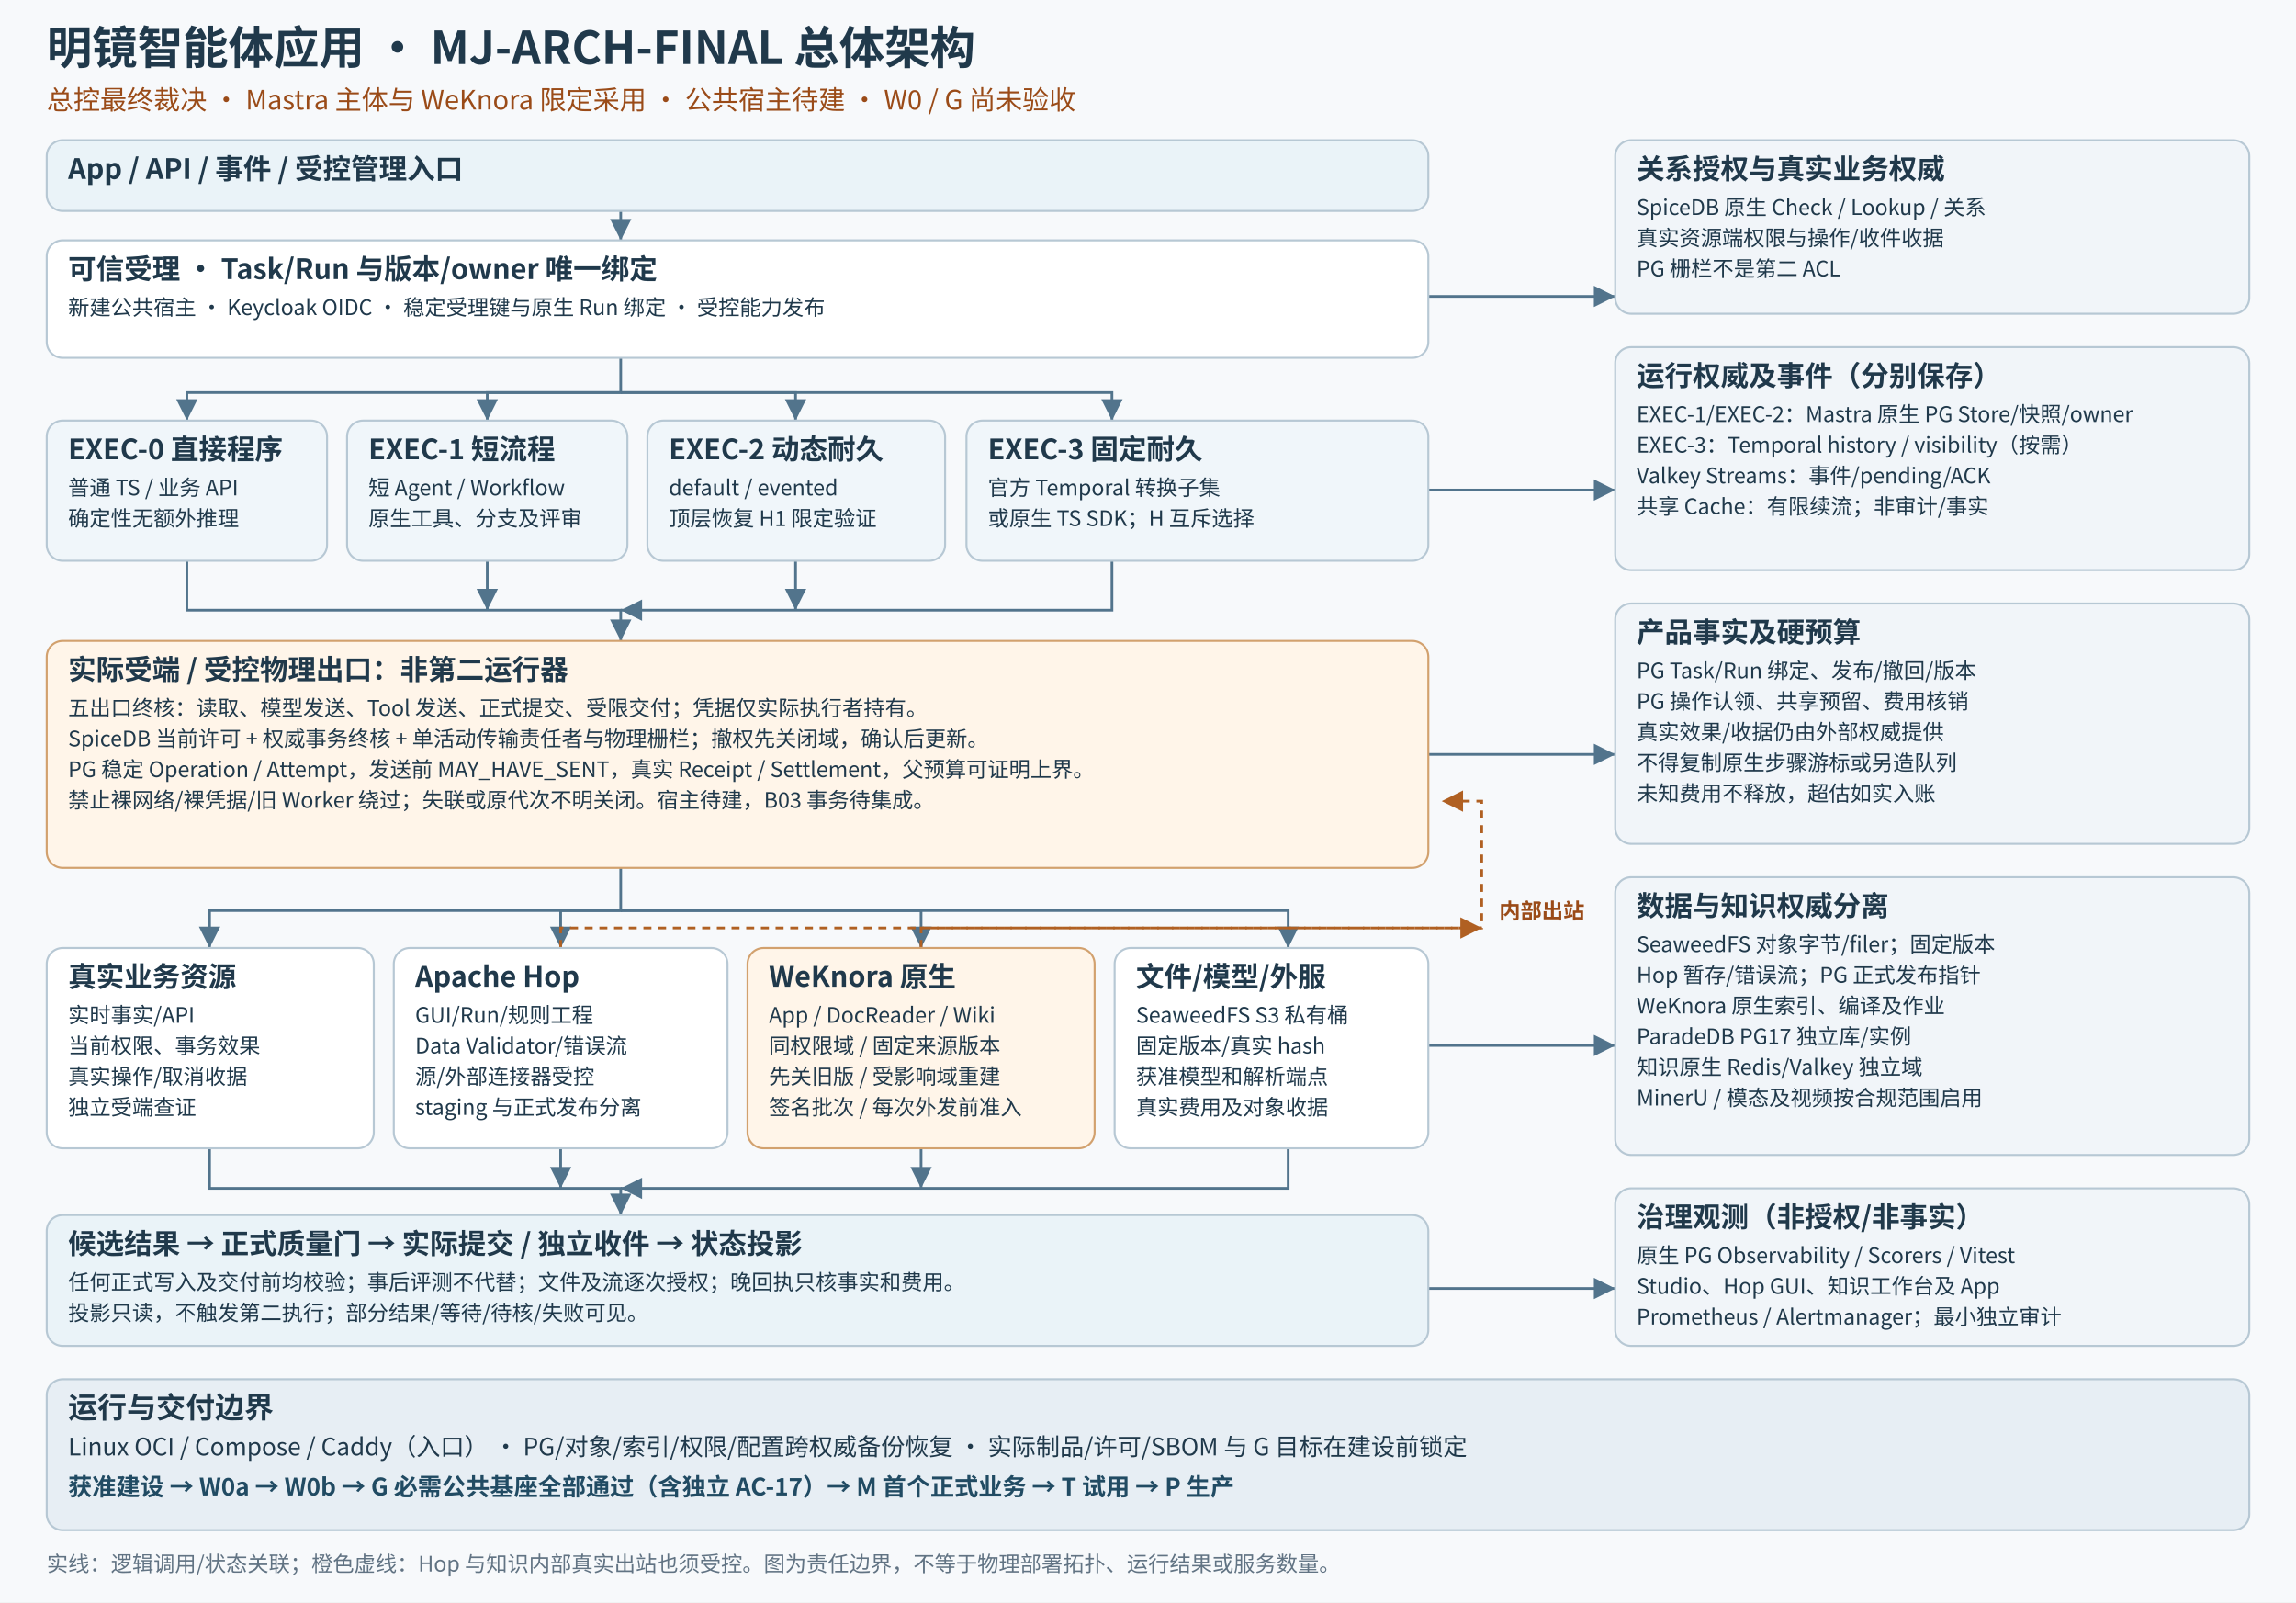
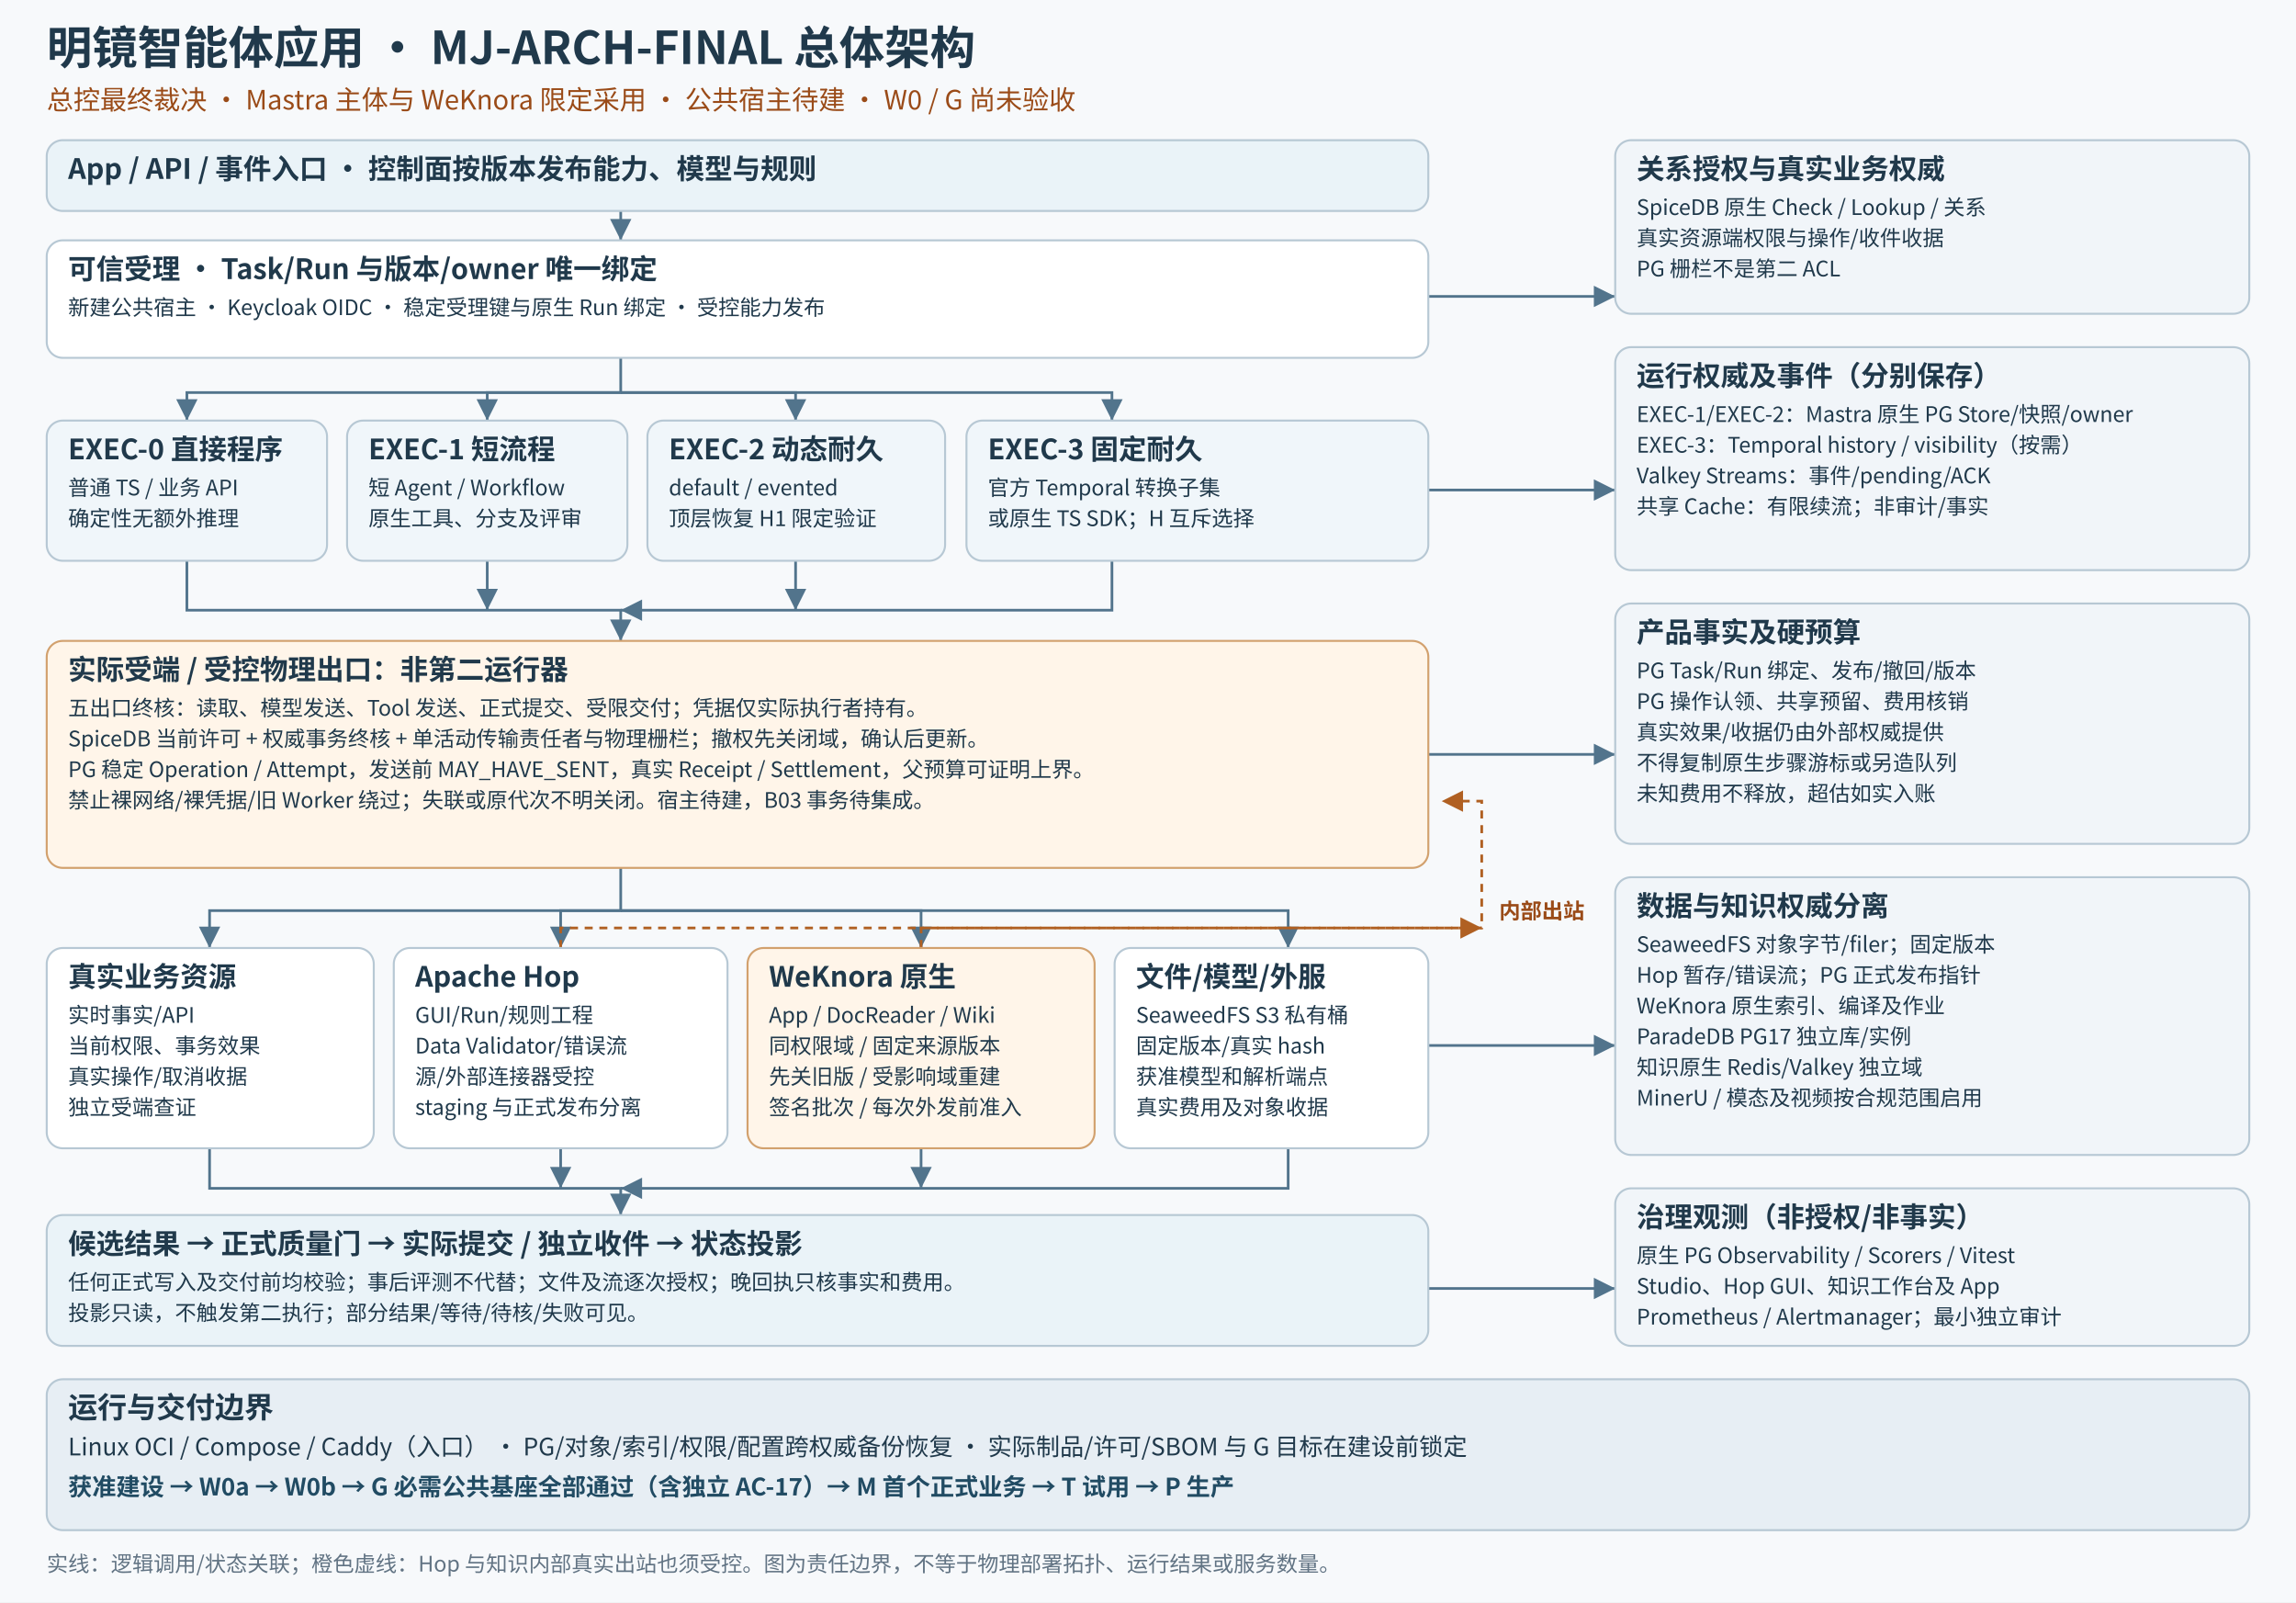
<svg xmlns="http://www.w3.org/2000/svg" width="1720" height="1200" viewBox="0 0 1720 1200">
  <defs>
    <marker id="arr" markerWidth="9" markerHeight="8" refX="8" refY="4" orient="auto">
      <path d="M0 0L8 4L0 8z" fill="#52748c" />
    </marker>
    <marker id="amber" markerWidth="9" markerHeight="8" refX="8" refY="4" orient="auto">
      <path d="M0 0L8 4L0 8z" fill="#b06022" />
    </marker>
  </defs>
  <rect width="1720" height="1200" fill="#f7f9fb" />
  <text x="35" y="48" font-family="PingFang SC, Noto Sans CJK SC, sans-serif" font-size="34" fill="#20394b" text-anchor="start" font-weight="700">明镜智能体应用 · MJ-ARCH-FINAL 总体架构</text>
  <text x="35" y="82" font-family="PingFang SC, Noto Sans CJK SC, sans-serif" font-size="20" fill="#9a4b18" text-anchor="start" font-weight="400">总控最终裁决 · Mastra 主体与 WeKnora 限定采用 · 公共宿主待建 · W0 / G 尚未验收</text>
  <path d="M465 158 V180" fill="none" stroke="#52748c" stroke-width="2" marker-end="url(#arr)" />
  <path d="M465 268 V294 H140 V315" fill="none" stroke="#52748c" stroke-width="2" marker-end="url(#arr)" />
  <path d="M465 294 H365 V315" fill="none" stroke="#52748c" stroke-width="2" marker-end="url(#arr)" />
  <path d="M465 294 H596 V315" fill="none" stroke="#52748c" stroke-width="2" marker-end="url(#arr)" />
  <path d="M465 294 H833 V315" fill="none" stroke="#52748c" stroke-width="2" marker-end="url(#arr)" />
  <path d="M140 420 V457 H465 V480" fill="none" stroke="#52748c" stroke-width="2" marker-end="url(#arr)" />
  <path d="M365 420 V457" fill="none" stroke="#52748c" stroke-width="2" marker-end="url(#arr)" />
  <path d="M596 420 V457" fill="none" stroke="#52748c" stroke-width="2" marker-end="url(#arr)" />
  <path d="M833 420 V457 H465" fill="none" stroke="#52748c" stroke-width="2" marker-end="url(#arr)" />
  <path d="M465 650 V682 H157 V710" fill="none" stroke="#52748c" stroke-width="2" marker-end="url(#arr)" />
  <path d="M465 682 H420 V710" fill="none" stroke="#52748c" stroke-width="2" marker-end="url(#arr)" />
  <path d="M465 682 H690 V710" fill="none" stroke="#52748c" stroke-width="2" marker-end="url(#arr)" />
  <path d="M465 682 H965 V710" fill="none" stroke="#52748c" stroke-width="2" marker-end="url(#arr)" />
  <path d="M157 860 V890 H465 V910" fill="none" stroke="#52748c" stroke-width="2" marker-end="url(#arr)" />
  <path d="M420 860 V890" fill="none" stroke="#52748c" stroke-width="2" marker-end="url(#arr)" />
  <path d="M690 860 V890" fill="none" stroke="#52748c" stroke-width="2" marker-end="url(#arr)" />
  <path d="M965 860 V890 H465" fill="none" stroke="#52748c" stroke-width="2" marker-end="url(#arr)" />
  <path d="M1070 222 H1210" fill="none" stroke="#52748c" stroke-width="2" marker-end="url(#arr)" />
  <path d="M1070 367 H1210" fill="none" stroke="#52748c" stroke-width="2" marker-end="url(#arr)" />
  <path d="M1070 565 H1210" fill="none" stroke="#52748c" stroke-width="2" marker-end="url(#arr)" />
  <path d="M1070 783 H1210" fill="none" stroke="#52748c" stroke-width="2" marker-end="url(#arr)" />
  <path d="M1070 965 H1210" fill="none" stroke="#52748c" stroke-width="2" marker-end="url(#arr)" />
  <path d="M690 710 V695 H1110 V600 H1080" fill="none" stroke="#b06022" stroke-width="2" stroke-dasharray="6 5" marker-end="url(#amber)" />
  <path d="M420 710 V695 H1110" fill="none" stroke="#b06022" stroke-width="2" stroke-dasharray="6 5" marker-end="url(#amber)" />
  <text x="1123" y="688" font-family="PingFang SC, Noto Sans CJK SC, sans-serif" font-size="16" fill="#9a4b18" text-anchor="start" font-weight="700">内部出站</text>
  <rect x="35" y="105" width="1035" height="53" rx="12" fill="#eaf3f8" stroke="#b7c8d4" stroke-width="1.5" />
-   <text x="51" y="134" font-family="PingFang SC, Noto Sans CJK SC, sans-serif" font-size="21" fill="#20394b" text-anchor="start" font-weight="700">App / API / 事件 / 受控管理入口</text>
+   <text x="51" y="134" font-family="PingFang SC, Noto Sans CJK SC, sans-serif" font-size="21" fill="#20394b" text-anchor="start" font-weight="700">App / API / 事件入口 · 控制面按版本发布能力、模型与规则</text>
  <rect x="35" y="180" width="1035" height="88" rx="12" fill="#ffffff" stroke="#b7c8d4" stroke-width="1.5" />
  <text x="51" y="209" font-family="PingFang SC, Noto Sans CJK SC, sans-serif" font-size="21" fill="#20394b" text-anchor="start" font-weight="700">可信受理 · Task/Run 与版本/owner 唯一绑定</text>
  <text x="51" y="236" font-family="PingFang SC, Noto Sans CJK SC, sans-serif" font-size="16" fill="#20394b" text-anchor="start" font-weight="400">新建公共宿主 · Keycloak OIDC · 稳定受理键与原生 Run 绑定 · 受控能力发布</text>
  <rect x="35" y="315" width="210" height="105" rx="12" fill="#f0f6fa" stroke="#b7c8d4" stroke-width="1.5" />
  <text x="51" y="344" font-family="PingFang SC, Noto Sans CJK SC, sans-serif" font-size="21" fill="#20394b" text-anchor="start" font-weight="700">EXEC-0 直接程序</text>
  <text x="51" y="371" font-family="PingFang SC, Noto Sans CJK SC, sans-serif" font-size="16" fill="#20394b" text-anchor="start" font-weight="400">普通 TS / 业务 API</text>
  <text x="51" y="394" font-family="PingFang SC, Noto Sans CJK SC, sans-serif" font-size="16" fill="#20394b" text-anchor="start" font-weight="400">确定性无额外推理</text>
  <rect x="260" y="315" width="210" height="105" rx="12" fill="#f0f6fa" stroke="#b7c8d4" stroke-width="1.5" />
  <text x="276" y="344" font-family="PingFang SC, Noto Sans CJK SC, sans-serif" font-size="21" fill="#20394b" text-anchor="start" font-weight="700">EXEC-1 短流程</text>
  <text x="276" y="371" font-family="PingFang SC, Noto Sans CJK SC, sans-serif" font-size="16" fill="#20394b" text-anchor="start" font-weight="400">短 Agent / Workflow</text>
  <text x="276" y="394" font-family="PingFang SC, Noto Sans CJK SC, sans-serif" font-size="16" fill="#20394b" text-anchor="start" font-weight="400">原生工具、分支及评审</text>
  <rect x="485" y="315" width="223" height="105" rx="12" fill="#f0f6fa" stroke="#b7c8d4" stroke-width="1.5" />
  <text x="501" y="344" font-family="PingFang SC, Noto Sans CJK SC, sans-serif" font-size="21" fill="#20394b" text-anchor="start" font-weight="700">EXEC-2 动态耐久</text>
  <text x="501" y="371" font-family="PingFang SC, Noto Sans CJK SC, sans-serif" font-size="16" fill="#20394b" text-anchor="start" font-weight="400">default / evented</text>
  <text x="501" y="394" font-family="PingFang SC, Noto Sans CJK SC, sans-serif" font-size="16" fill="#20394b" text-anchor="start" font-weight="400">顶层恢复 H1 限定验证</text>
  <rect x="724" y="315" width="346" height="105" rx="12" fill="#f0f6fa" stroke="#b7c8d4" stroke-width="1.5" />
  <text x="740" y="344" font-family="PingFang SC, Noto Sans CJK SC, sans-serif" font-size="21" fill="#20394b" text-anchor="start" font-weight="700">EXEC-3 固定耐久</text>
  <text x="740" y="371" font-family="PingFang SC, Noto Sans CJK SC, sans-serif" font-size="16" fill="#20394b" text-anchor="start" font-weight="400">官方 Temporal 转换子集</text>
  <text x="740" y="394" font-family="PingFang SC, Noto Sans CJK SC, sans-serif" font-size="16" fill="#20394b" text-anchor="start" font-weight="400">或原生 TS SDK；H 互斥选择</text>
  <rect x="35" y="480" width="1035" height="170" rx="12" fill="#fff5e9" stroke="#d2a16e" stroke-width="1.5" />
  <text x="51" y="509" font-family="PingFang SC, Noto Sans CJK SC, sans-serif" font-size="21" fill="#20394b" text-anchor="start" font-weight="700">实际受端 / 受控物理出口：非第二运行器</text>
  <text x="51" y="536" font-family="PingFang SC, Noto Sans CJK SC, sans-serif" font-size="16" fill="#20394b" text-anchor="start" font-weight="400">五出口终核：读取、模型发送、Tool 发送、正式提交、受限交付；凭据仅实际执行者持有。</text>
  <text x="51" y="559" font-family="PingFang SC, Noto Sans CJK SC, sans-serif" font-size="16" fill="#20394b" text-anchor="start" font-weight="400">SpiceDB 当前许可 + 权威事务终核 + 单活动传输责任者与物理栅栏；撤权先关闭域，确认后更新。</text>
  <text x="51" y="582" font-family="PingFang SC, Noto Sans CJK SC, sans-serif" font-size="16" fill="#20394b" text-anchor="start" font-weight="400">PG 稳定 Operation / Attempt，发送前 MAY_HAVE_SENT，真实 Receipt / Settlement，父预算可证明上界。</text>
  <text x="51" y="605" font-family="PingFang SC, Noto Sans CJK SC, sans-serif" font-size="16" fill="#20394b" text-anchor="start" font-weight="400">禁止裸网络/裸凭据/旧 Worker 绕过；失联或原代次不明关闭。宿主待建，B03 事务待集成。</text>
  <rect x="35" y="710" width="245" height="150" rx="12" fill="#ffffff" stroke="#b7c8d4" stroke-width="1.5" />
  <text x="51" y="739" font-family="PingFang SC, Noto Sans CJK SC, sans-serif" font-size="21" fill="#20394b" text-anchor="start" font-weight="700">真实业务资源</text>
  <text x="51" y="766" font-family="PingFang SC, Noto Sans CJK SC, sans-serif" font-size="16" fill="#20394b" text-anchor="start" font-weight="400">实时事实/API</text>
  <text x="51" y="789" font-family="PingFang SC, Noto Sans CJK SC, sans-serif" font-size="16" fill="#20394b" text-anchor="start" font-weight="400">当前权限、事务效果</text>
  <text x="51" y="812" font-family="PingFang SC, Noto Sans CJK SC, sans-serif" font-size="16" fill="#20394b" text-anchor="start" font-weight="400">真实操作/取消收据</text>
  <text x="51" y="835" font-family="PingFang SC, Noto Sans CJK SC, sans-serif" font-size="16" fill="#20394b" text-anchor="start" font-weight="400">独立受端查证</text>
  <rect x="295" y="710" width="250" height="150" rx="12" fill="#ffffff" stroke="#b7c8d4" stroke-width="1.5" />
  <text x="311" y="739" font-family="PingFang SC, Noto Sans CJK SC, sans-serif" font-size="21" fill="#20394b" text-anchor="start" font-weight="700">Apache Hop</text>
  <text x="311" y="766" font-family="PingFang SC, Noto Sans CJK SC, sans-serif" font-size="16" fill="#20394b" text-anchor="start" font-weight="400">GUI/Run/规则工程</text>
  <text x="311" y="789" font-family="PingFang SC, Noto Sans CJK SC, sans-serif" font-size="16" fill="#20394b" text-anchor="start" font-weight="400">Data Validator/错误流</text>
  <text x="311" y="812" font-family="PingFang SC, Noto Sans CJK SC, sans-serif" font-size="16" fill="#20394b" text-anchor="start" font-weight="400">源/外部连接器受控</text>
  <text x="311" y="835" font-family="PingFang SC, Noto Sans CJK SC, sans-serif" font-size="16" fill="#20394b" text-anchor="start" font-weight="400">staging 与正式发布分离</text>
  <rect x="560" y="710" width="260" height="150" rx="12" fill="#fff5e9" stroke="#d2a16e" stroke-width="1.5" />
  <text x="576" y="739" font-family="PingFang SC, Noto Sans CJK SC, sans-serif" font-size="21" fill="#20394b" text-anchor="start" font-weight="700">WeKnora 原生</text>
  <text x="576" y="766" font-family="PingFang SC, Noto Sans CJK SC, sans-serif" font-size="16" fill="#20394b" text-anchor="start" font-weight="400">App / DocReader / Wiki</text>
  <text x="576" y="789" font-family="PingFang SC, Noto Sans CJK SC, sans-serif" font-size="16" fill="#20394b" text-anchor="start" font-weight="400">同权限域 / 固定来源版本</text>
  <text x="576" y="812" font-family="PingFang SC, Noto Sans CJK SC, sans-serif" font-size="16" fill="#20394b" text-anchor="start" font-weight="400">先关旧版 / 受影响域重建</text>
  <text x="576" y="835" font-family="PingFang SC, Noto Sans CJK SC, sans-serif" font-size="16" fill="#20394b" text-anchor="start" font-weight="400">签名批次 / 每次外发前准入</text>
  <rect x="835" y="710" width="235" height="150" rx="12" fill="#ffffff" stroke="#b7c8d4" stroke-width="1.5" />
  <text x="851" y="739" font-family="PingFang SC, Noto Sans CJK SC, sans-serif" font-size="21" fill="#20394b" text-anchor="start" font-weight="700">文件/模型/外服</text>
  <text x="851" y="766" font-family="PingFang SC, Noto Sans CJK SC, sans-serif" font-size="16" fill="#20394b" text-anchor="start" font-weight="400">SeaweedFS S3 私有桶</text>
  <text x="851" y="789" font-family="PingFang SC, Noto Sans CJK SC, sans-serif" font-size="16" fill="#20394b" text-anchor="start" font-weight="400">固定版本/真实 hash</text>
  <text x="851" y="812" font-family="PingFang SC, Noto Sans CJK SC, sans-serif" font-size="16" fill="#20394b" text-anchor="start" font-weight="400">获准模型和解析端点</text>
  <text x="851" y="835" font-family="PingFang SC, Noto Sans CJK SC, sans-serif" font-size="16" fill="#20394b" text-anchor="start" font-weight="400">真实费用及对象收据</text>
  <rect x="35" y="910" width="1035" height="98" rx="12" fill="#eaf3f8" stroke="#b7c8d4" stroke-width="1.5" />
  <text x="51" y="939" font-family="PingFang SC, Noto Sans CJK SC, sans-serif" font-size="21" fill="#20394b" text-anchor="start" font-weight="700">候选结果 → 正式质量门 → 实际提交 / 独立收件 → 状态投影</text>
  <text x="51" y="966" font-family="PingFang SC, Noto Sans CJK SC, sans-serif" font-size="16" fill="#20394b" text-anchor="start" font-weight="400">任何正式写入及交付前均校验；事后评测不代替；文件及流逐次授权；晚回执只核事实和费用。</text>
  <text x="51" y="989" font-family="PingFang SC, Noto Sans CJK SC, sans-serif" font-size="16" fill="#20394b" text-anchor="start" font-weight="400">投影只读，不触发第二执行；部分结果/等待/待核/失败可见。</text>
  <rect x="1210" y="105" width="475" height="130" rx="12" fill="#f1f5f9" stroke="#b7c8d4" stroke-width="1.5" />
  <text x="1226" y="134" font-family="PingFang SC, Noto Sans CJK SC, sans-serif" font-size="21" fill="#20394b" text-anchor="start" font-weight="700">关系授权与真实业务权威</text>
  <text x="1226" y="161" font-family="PingFang SC, Noto Sans CJK SC, sans-serif" font-size="16" fill="#20394b" text-anchor="start" font-weight="400">SpiceDB 原生 Check / Lookup / 关系</text>
  <text x="1226" y="184" font-family="PingFang SC, Noto Sans CJK SC, sans-serif" font-size="16" fill="#20394b" text-anchor="start" font-weight="400">真实资源端权限与操作/收件收据</text>
  <text x="1226" y="207" font-family="PingFang SC, Noto Sans CJK SC, sans-serif" font-size="16" fill="#20394b" text-anchor="start" font-weight="400">PG 栅栏不是第二 ACL</text>
  <rect x="1210" y="260" width="475" height="167" rx="12" fill="#f1f5f9" stroke="#b7c8d4" stroke-width="1.5" />
  <text x="1226" y="289" font-family="PingFang SC, Noto Sans CJK SC, sans-serif" font-size="21" fill="#20394b" text-anchor="start" font-weight="700">运行权威及事件（分别保存）</text>
  <text x="1226" y="316" font-family="PingFang SC, Noto Sans CJK SC, sans-serif" font-size="16" fill="#20394b" text-anchor="start" font-weight="400">EXEC-1/EXEC-2：Mastra 原生 PG Store/快照/owner</text>
  <text x="1226" y="339" font-family="PingFang SC, Noto Sans CJK SC, sans-serif" font-size="16" fill="#20394b" text-anchor="start" font-weight="400">EXEC-3：Temporal history / visibility（按需）</text>
  <text x="1226" y="362" font-family="PingFang SC, Noto Sans CJK SC, sans-serif" font-size="16" fill="#20394b" text-anchor="start" font-weight="400">Valkey Streams：事件/pending/ACK</text>
  <text x="1226" y="385" font-family="PingFang SC, Noto Sans CJK SC, sans-serif" font-size="16" fill="#20394b" text-anchor="start" font-weight="400">共享 Cache：有限续流；非审计/事实</text>
  <rect x="1210" y="452" width="475" height="180" rx="12" fill="#f1f5f9" stroke="#b7c8d4" stroke-width="1.5" />
  <text x="1226" y="481" font-family="PingFang SC, Noto Sans CJK SC, sans-serif" font-size="21" fill="#20394b" text-anchor="start" font-weight="700">产品事实及硬预算</text>
  <text x="1226" y="508" font-family="PingFang SC, Noto Sans CJK SC, sans-serif" font-size="16" fill="#20394b" text-anchor="start" font-weight="400">PG Task/Run 绑定、发布/撤回/版本</text>
  <text x="1226" y="531" font-family="PingFang SC, Noto Sans CJK SC, sans-serif" font-size="16" fill="#20394b" text-anchor="start" font-weight="400">PG 操作认领、共享预留、费用核销</text>
  <text x="1226" y="554" font-family="PingFang SC, Noto Sans CJK SC, sans-serif" font-size="16" fill="#20394b" text-anchor="start" font-weight="400">真实效果/收据仍由外部权威提供</text>
  <text x="1226" y="577" font-family="PingFang SC, Noto Sans CJK SC, sans-serif" font-size="16" fill="#20394b" text-anchor="start" font-weight="400">不得复制原生步骤游标或另造队列</text>
  <text x="1226" y="600" font-family="PingFang SC, Noto Sans CJK SC, sans-serif" font-size="16" fill="#20394b" text-anchor="start" font-weight="400">未知费用不释放，超估如实入账</text>
  <rect x="1210" y="657" width="475" height="208" rx="12" fill="#f1f5f9" stroke="#b7c8d4" stroke-width="1.5" />
  <text x="1226" y="686" font-family="PingFang SC, Noto Sans CJK SC, sans-serif" font-size="21" fill="#20394b" text-anchor="start" font-weight="700">数据与知识权威分离</text>
  <text x="1226" y="713" font-family="PingFang SC, Noto Sans CJK SC, sans-serif" font-size="16" fill="#20394b" text-anchor="start" font-weight="400">SeaweedFS 对象字节/filer；固定版本</text>
  <text x="1226" y="736" font-family="PingFang SC, Noto Sans CJK SC, sans-serif" font-size="16" fill="#20394b" text-anchor="start" font-weight="400">Hop 暂存/错误流；PG 正式发布指针</text>
  <text x="1226" y="759" font-family="PingFang SC, Noto Sans CJK SC, sans-serif" font-size="16" fill="#20394b" text-anchor="start" font-weight="400">WeKnora 原生索引、编译及作业</text>
  <text x="1226" y="782" font-family="PingFang SC, Noto Sans CJK SC, sans-serif" font-size="16" fill="#20394b" text-anchor="start" font-weight="400">ParadeDB PG17 独立库/实例</text>
  <text x="1226" y="805" font-family="PingFang SC, Noto Sans CJK SC, sans-serif" font-size="16" fill="#20394b" text-anchor="start" font-weight="400">知识原生 Redis/Valkey 独立域</text>
  <text x="1226" y="828" font-family="PingFang SC, Noto Sans CJK SC, sans-serif" font-size="16" fill="#20394b" text-anchor="start" font-weight="400">MinerU / 模态及视频按合规范围启用</text>
  <rect x="1210" y="890" width="475" height="118" rx="12" fill="#f1f5f9" stroke="#b7c8d4" stroke-width="1.5" />
  <text x="1226" y="919" font-family="PingFang SC, Noto Sans CJK SC, sans-serif" font-size="21" fill="#20394b" text-anchor="start" font-weight="700">治理观测（非授权/非事实）</text>
  <text x="1226" y="946" font-family="PingFang SC, Noto Sans CJK SC, sans-serif" font-size="16" fill="#20394b" text-anchor="start" font-weight="400">原生 PG Observability / Scorers / Vitest</text>
  <text x="1226" y="969" font-family="PingFang SC, Noto Sans CJK SC, sans-serif" font-size="16" fill="#20394b" text-anchor="start" font-weight="400">Studio、Hop GUI、知识工作台及 App</text>
  <text x="1226" y="992" font-family="PingFang SC, Noto Sans CJK SC, sans-serif" font-size="16" fill="#20394b" text-anchor="start" font-weight="400">Prometheus / Alertmanager；最小独立审计</text>
  <rect x="35" y="1033" width="1650" height="113" rx="12" fill="#e7eef4" stroke="#b7c8d4" stroke-width="1.5" />
  <text x="51" y="1062" font-family="PingFang SC, Noto Sans CJK SC, sans-serif" font-size="22" fill="#20394b" text-anchor="start" font-weight="700">运行与交付边界</text>
  <text x="51" y="1090" font-family="PingFang SC, Noto Sans CJK SC, sans-serif" font-size="18" fill="#20394b" text-anchor="start" font-weight="400">Linux OCI / Compose / Caddy（入口） · PG/对象/索引/权限/配置跨权威备份恢复 · 实际制品/许可/SBOM 与 G 目标在建设前锁定</text>
  <text x="51" y="1120" font-family="PingFang SC, Noto Sans CJK SC, sans-serif" font-size="18" fill="#214b63" text-anchor="start" font-weight="700">获准建设 → W0a → W0b → G 必需公共基座全部通过（含独立 AC-17）→ M 首个正式业务 → T 试用 → P 生产</text>
  <text x="35" y="1177" font-family="PingFang SC, Noto Sans CJK SC, sans-serif" font-size="16" fill="#617383" text-anchor="start" font-weight="400">实线：逻辑调用/状态关联；橙色虚线：Hop 与知识内部真实出站也须受控。图为责任边界，不等于物理部署拓扑、运行结果或服务数量。</text>
</svg>
